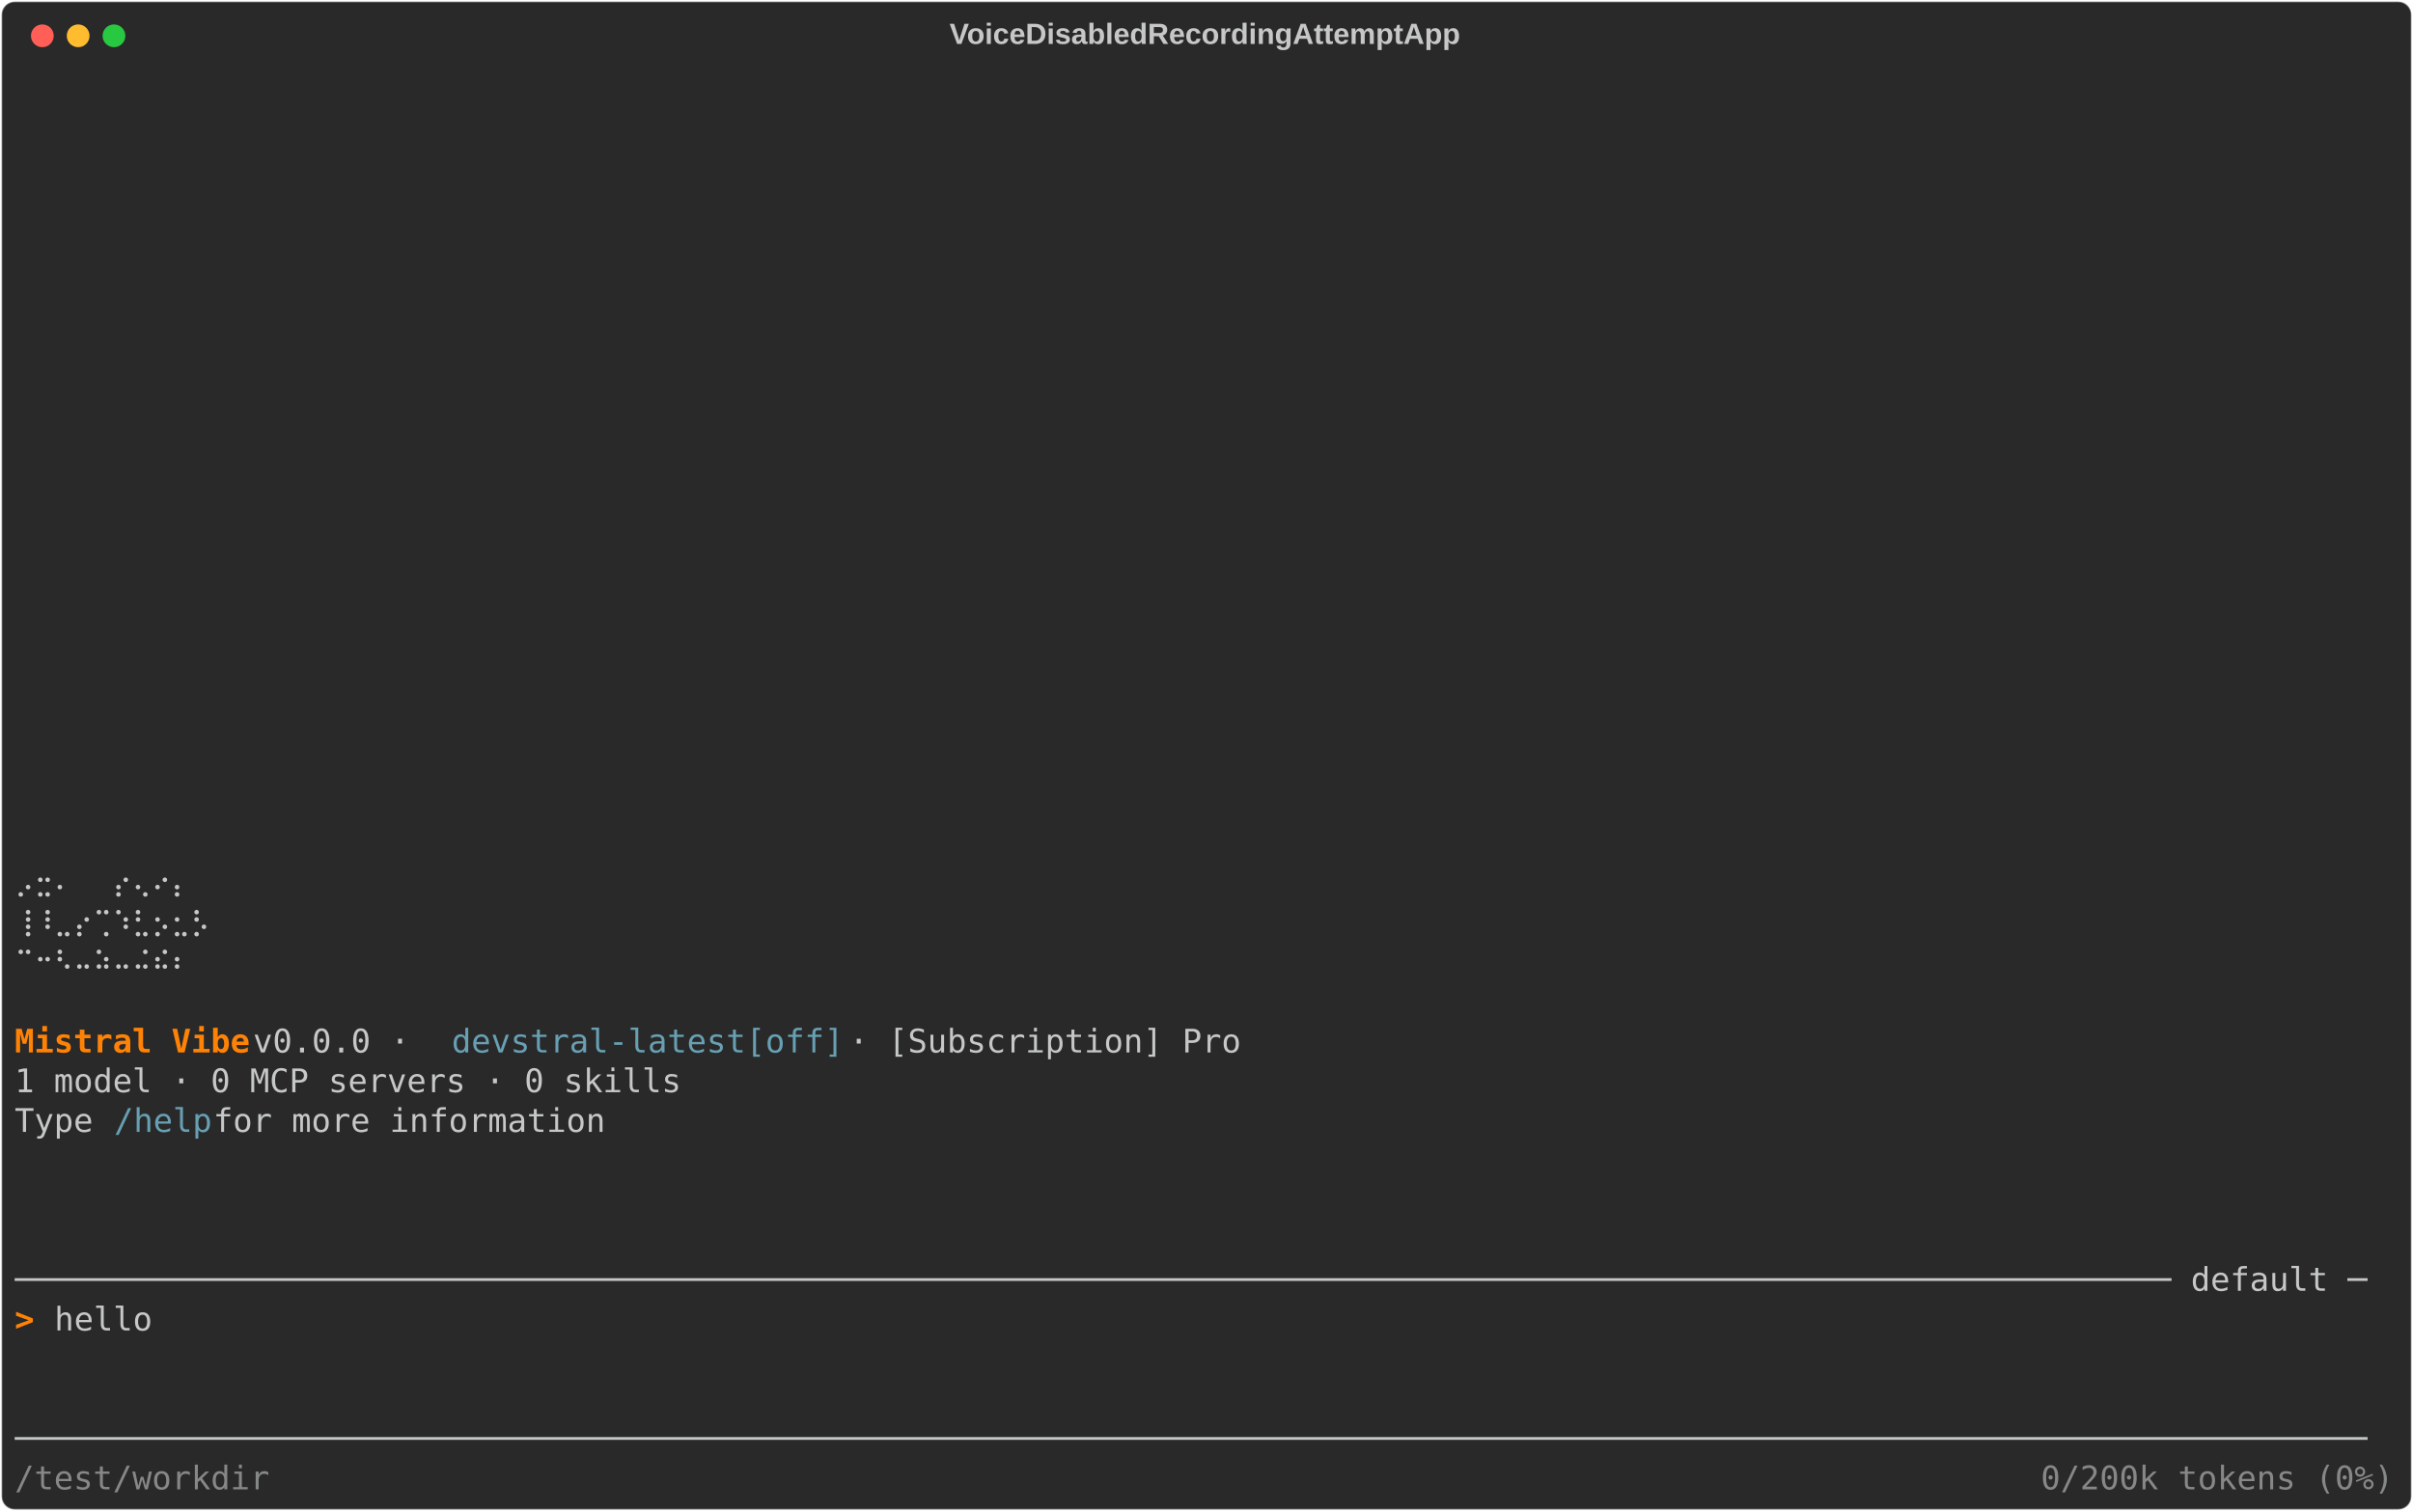
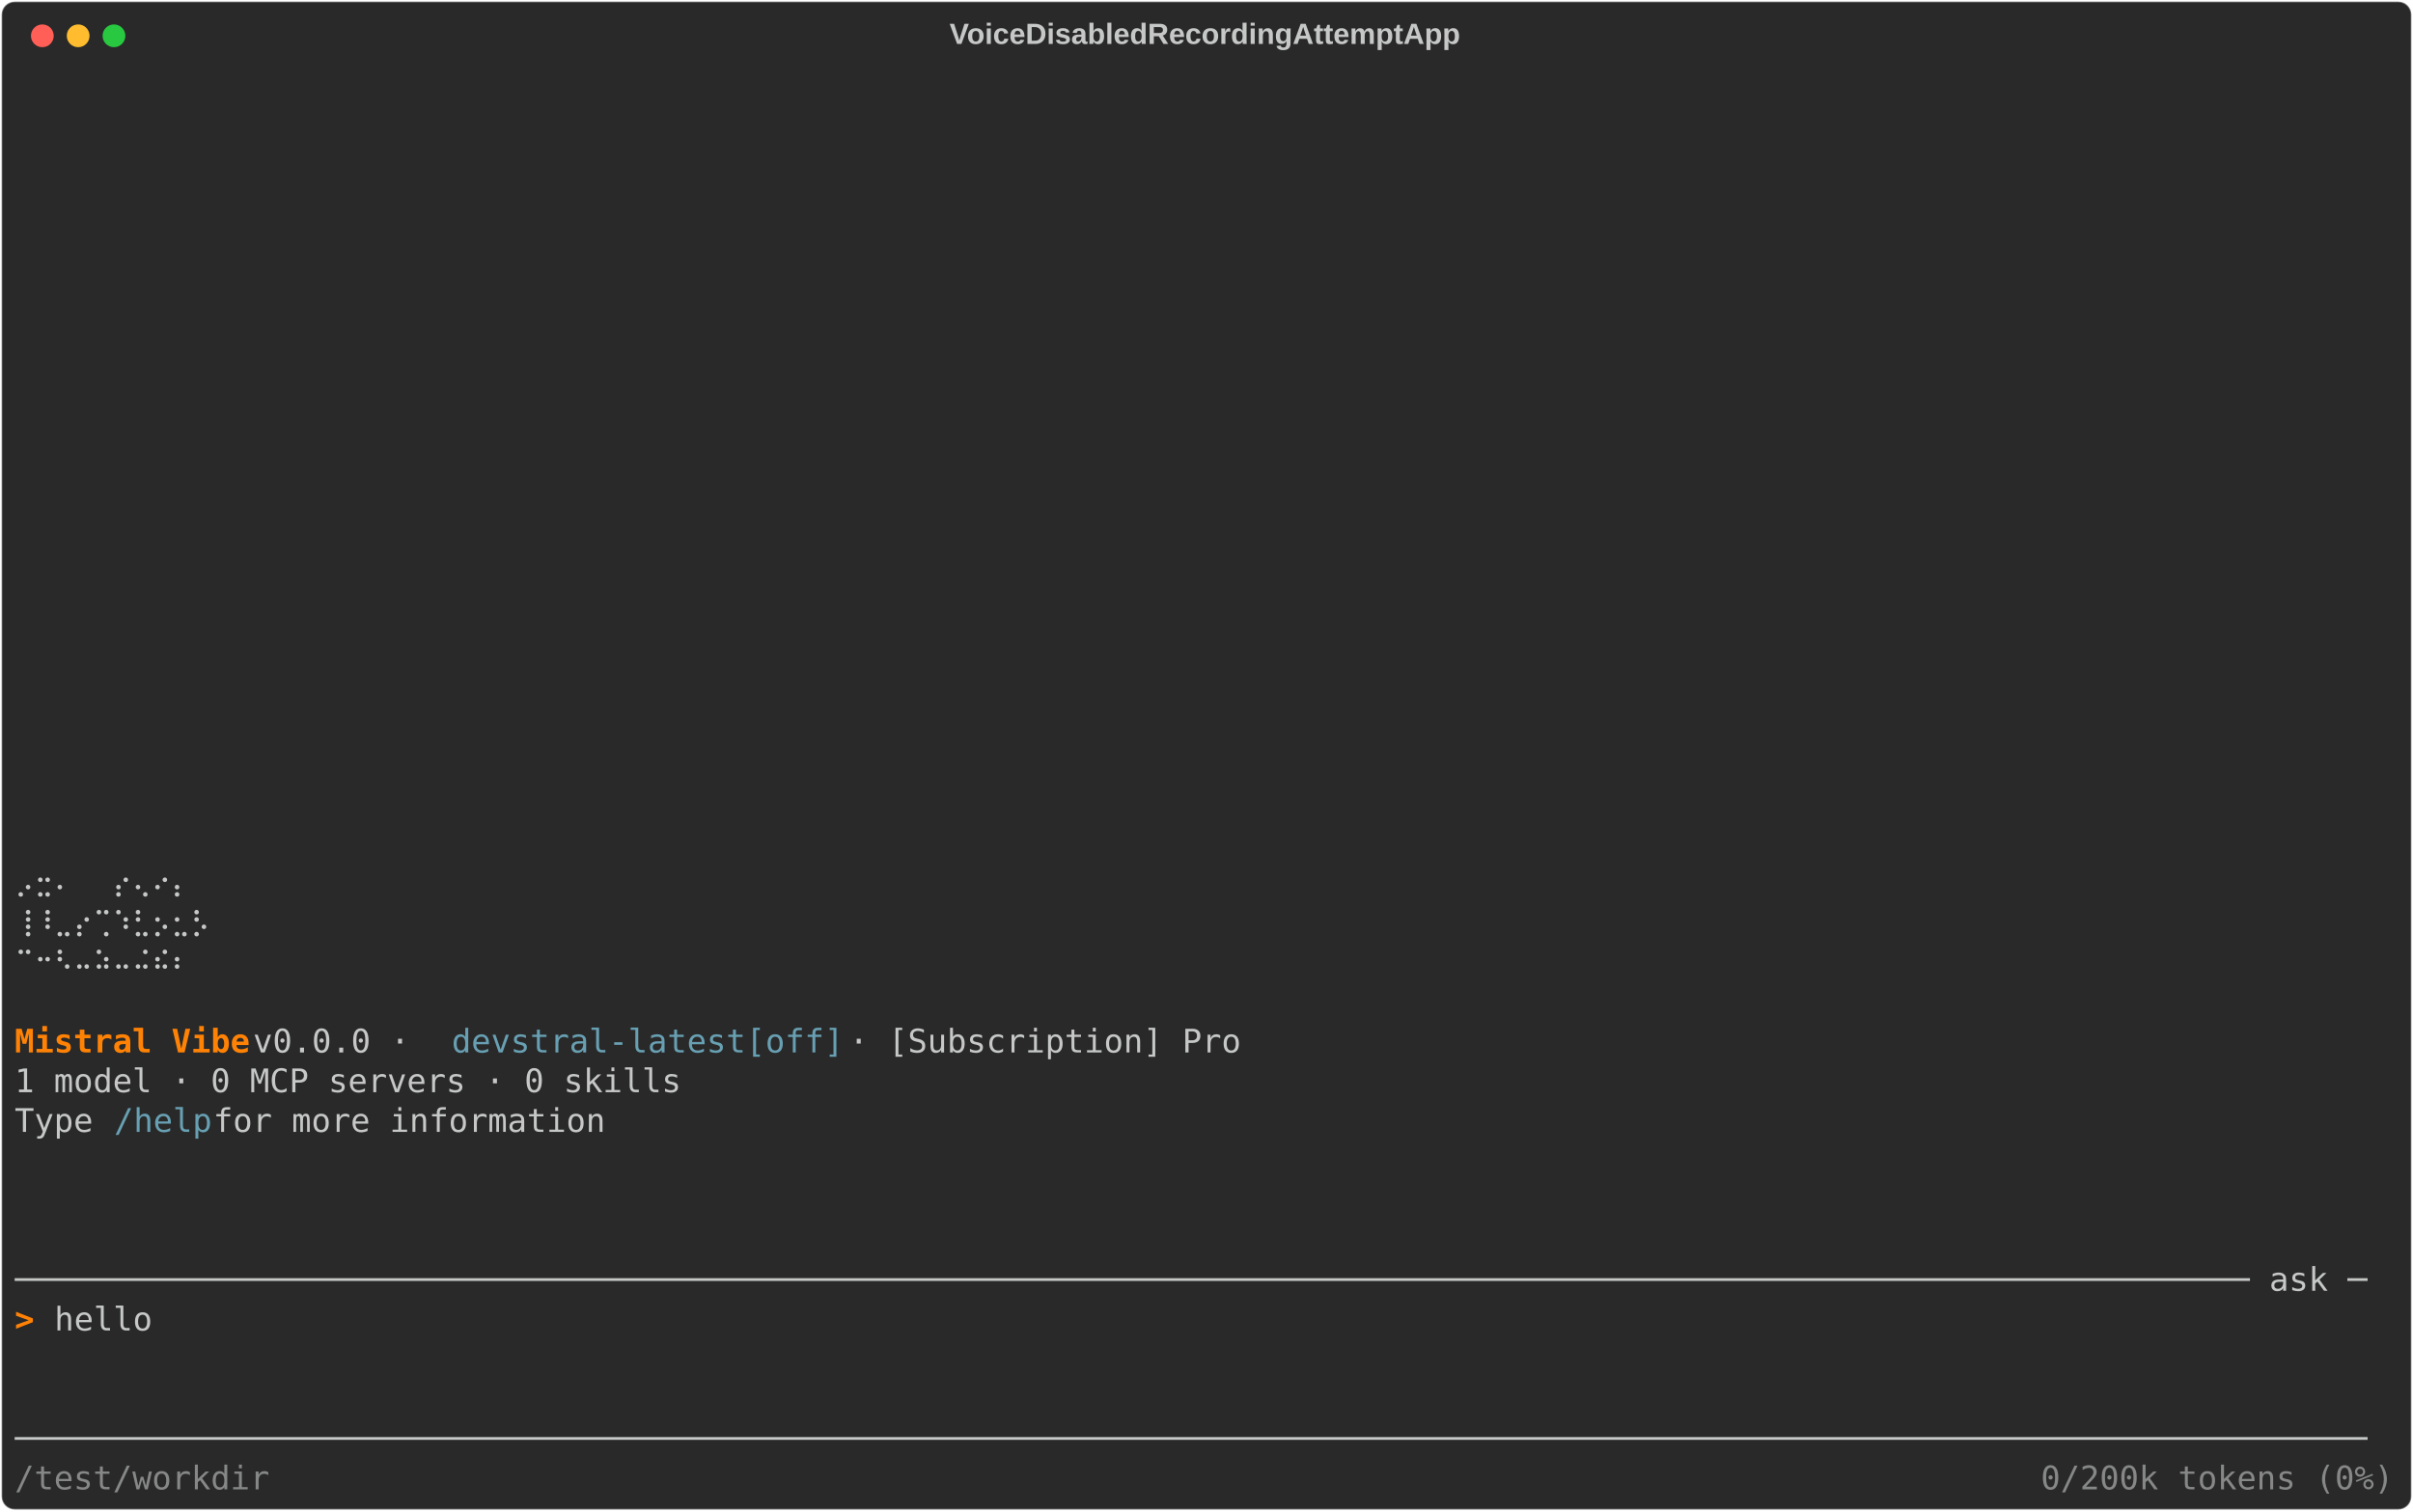
<svg xmlns="http://www.w3.org/2000/svg" class="rich-terminal" viewBox="0 0 1482 928.4">
  <style>

    @font-face {
        font-family: "Fira Code";
        src: local("FiraCode-Regular"),
                url("https://cdnjs.cloudflare.com/ajax/libs/firacode/6.2.0/woff2/FiraCode-Regular.woff2") format("woff2"),
                url("https://cdnjs.cloudflare.com/ajax/libs/firacode/6.2.0/woff/FiraCode-Regular.woff") format("woff");
        font-style: normal;
        font-weight: 400;
    }
    @font-face {
        font-family: "Fira Code";
        src: local("FiraCode-Bold"),
                url("https://cdnjs.cloudflare.com/ajax/libs/firacode/6.2.0/woff2/FiraCode-Bold.woff2") format("woff2"),
                url("https://cdnjs.cloudflare.com/ajax/libs/firacode/6.2.0/woff/FiraCode-Bold.woff") format("woff");
        font-style: bold;
        font-weight: 700;
    }

    .terminal-matrix {
        font-family: Fira Code, monospace;
        font-size: 20px;
        line-height: 24.4px;
        font-variant-east-asian: full-width;
    }

    .terminal-title {
        font-size: 18px;
        font-weight: bold;
        font-family: arial;
    }

    .terminal-r1 { fill: #c5c8c6 }
.terminal-r2 { fill: #ff8205;font-weight: bold }
.terminal-r3 { fill: #68a0b3 }
.terminal-r4 { fill: #868887 }
    </style>
  <defs>
    <clipPath id="terminal-clip-terminal">
      <rect x="0" y="0" width="1463.0" height="877.4" />
    </clipPath>
    <clipPath id="terminal-line-0">
      <rect x="0" y="1.5" width="1464" height="24.65" />
    </clipPath>
    <clipPath id="terminal-line-1">
      <rect x="0" y="25.9" width="1464" height="24.65" />
    </clipPath>
    <clipPath id="terminal-line-2">
      <rect x="0" y="50.3" width="1464" height="24.65" />
    </clipPath>
    <clipPath id="terminal-line-3">
      <rect x="0" y="74.7" width="1464" height="24.65" />
    </clipPath>
    <clipPath id="terminal-line-4">
      <rect x="0" y="99.1" width="1464" height="24.65" />
    </clipPath>
    <clipPath id="terminal-line-5">
      <rect x="0" y="123.5" width="1464" height="24.65" />
    </clipPath>
    <clipPath id="terminal-line-6">
      <rect x="0" y="147.9" width="1464" height="24.65" />
    </clipPath>
    <clipPath id="terminal-line-7">
      <rect x="0" y="172.3" width="1464" height="24.65" />
    </clipPath>
    <clipPath id="terminal-line-8">
      <rect x="0" y="196.7" width="1464" height="24.65" />
    </clipPath>
    <clipPath id="terminal-line-9">
      <rect x="0" y="221.1" width="1464" height="24.65" />
    </clipPath>
    <clipPath id="terminal-line-10">
      <rect x="0" y="245.5" width="1464" height="24.65" />
    </clipPath>
    <clipPath id="terminal-line-11">
      <rect x="0" y="269.9" width="1464" height="24.65" />
    </clipPath>
    <clipPath id="terminal-line-12">
      <rect x="0" y="294.3" width="1464" height="24.65" />
    </clipPath>
    <clipPath id="terminal-line-13">
      <rect x="0" y="318.7" width="1464" height="24.65" />
    </clipPath>
    <clipPath id="terminal-line-14">
      <rect x="0" y="343.1" width="1464" height="24.65" />
    </clipPath>
    <clipPath id="terminal-line-15">
      <rect x="0" y="367.5" width="1464" height="24.65" />
    </clipPath>
    <clipPath id="terminal-line-16">
      <rect x="0" y="391.9" width="1464" height="24.65" />
    </clipPath>
    <clipPath id="terminal-line-17">
      <rect x="0" y="416.3" width="1464" height="24.65" />
    </clipPath>
    <clipPath id="terminal-line-18">
      <rect x="0" y="440.7" width="1464" height="24.65" />
    </clipPath>
    <clipPath id="terminal-line-19">
      <rect x="0" y="465.1" width="1464" height="24.65" />
    </clipPath>
    <clipPath id="terminal-line-20">
      <rect x="0" y="489.5" width="1464" height="24.65" />
    </clipPath>
    <clipPath id="terminal-line-21">
      <rect x="0" y="513.9" width="1464" height="24.65" />
    </clipPath>
    <clipPath id="terminal-line-22">
      <rect x="0" y="538.3" width="1464" height="24.65" />
    </clipPath>
    <clipPath id="terminal-line-23">
      <rect x="0" y="562.7" width="1464" height="24.65" />
    </clipPath>
    <clipPath id="terminal-line-24">
      <rect x="0" y="587.1" width="1464" height="24.65" />
    </clipPath>
    <clipPath id="terminal-line-25">
      <rect x="0" y="611.5" width="1464" height="24.65" />
    </clipPath>
    <clipPath id="terminal-line-26">
      <rect x="0" y="635.9" width="1464" height="24.65" />
    </clipPath>
    <clipPath id="terminal-line-27">
      <rect x="0" y="660.3" width="1464" height="24.65" />
    </clipPath>
    <clipPath id="terminal-line-28">
      <rect x="0" y="684.7" width="1464" height="24.65" />
    </clipPath>
    <clipPath id="terminal-line-29">
      <rect x="0" y="709.1" width="1464" height="24.65" />
    </clipPath>
    <clipPath id="terminal-line-30">
      <rect x="0" y="733.5" width="1464" height="24.65" />
    </clipPath>
    <clipPath id="terminal-line-31">
      <rect x="0" y="757.9" width="1464" height="24.65" />
    </clipPath>
    <clipPath id="terminal-line-32">
      <rect x="0" y="782.3" width="1464" height="24.65" />
    </clipPath>
    <clipPath id="terminal-line-33">
      <rect x="0" y="806.7" width="1464" height="24.65" />
    </clipPath>
    <clipPath id="terminal-line-34">
      <rect x="0" y="831.1" width="1464" height="24.65" />
    </clipPath>
  </defs>
  <rect fill="#292929" stroke="rgba(255,255,255,0.35)" stroke-width="1" x="1" y="1" width="1480" height="926.4" rx="8" />
  <text class="terminal-title" fill="#c5c8c6" text-anchor="middle" x="740" y="27">VoiceDisabledRecordingAttemptApp</text>
  <g transform="translate(26,22)">
    <circle cx="0" cy="0" r="7" fill="#ff5f57" />
    <circle cx="22" cy="0" r="7" fill="#febc2e" />
    <circle cx="44" cy="0" r="7" fill="#28c840" />
  </g>
  <g transform="translate(9, 41)" clip-path="url(#terminal-clip-terminal)">
    <g class="terminal-matrix">
      <text class="terminal-r1" x="1464" y="20" textLength="12.2" clip-path="url(#terminal-line-0)">
</text>
      <text class="terminal-r1" x="1464" y="44.4" textLength="12.2" clip-path="url(#terminal-line-1)">
</text>
      <text class="terminal-r1" x="1464" y="68.8" textLength="12.2" clip-path="url(#terminal-line-2)">
</text>
      <text class="terminal-r1" x="1464" y="93.2" textLength="12.2" clip-path="url(#terminal-line-3)">
</text>
      <text class="terminal-r1" x="1464" y="117.6" textLength="12.2" clip-path="url(#terminal-line-4)">
</text>
      <text class="terminal-r1" x="1464" y="142" textLength="12.2" clip-path="url(#terminal-line-5)">
</text>
      <text class="terminal-r1" x="1464" y="166.4" textLength="12.2" clip-path="url(#terminal-line-6)">
</text>
      <text class="terminal-r1" x="1464" y="190.8" textLength="12.2" clip-path="url(#terminal-line-7)">
</text>
      <text class="terminal-r1" x="1464" y="215.2" textLength="12.2" clip-path="url(#terminal-line-8)">
</text>
      <text class="terminal-r1" x="1464" y="239.6" textLength="12.2" clip-path="url(#terminal-line-9)">
</text>
      <text class="terminal-r1" x="1464" y="264" textLength="12.2" clip-path="url(#terminal-line-10)">
</text>
      <text class="terminal-r1" x="1464" y="288.4" textLength="12.2" clip-path="url(#terminal-line-11)">
</text>
      <text class="terminal-r1" x="1464" y="312.8" textLength="12.2" clip-path="url(#terminal-line-12)">
</text>
      <text class="terminal-r1" x="1464" y="337.2" textLength="12.2" clip-path="url(#terminal-line-13)">
</text>
      <text class="terminal-r1" x="1464" y="361.6" textLength="12.2" clip-path="url(#terminal-line-14)">
</text>
      <text class="terminal-r1" x="1464" y="386" textLength="12.2" clip-path="url(#terminal-line-15)">
</text>
      <text class="terminal-r1" x="1464" y="410.4" textLength="12.2" clip-path="url(#terminal-line-16)">
</text>
      <text class="terminal-r1" x="1464" y="434.8" textLength="12.2" clip-path="url(#terminal-line-17)">
</text>
      <text class="terminal-r1" x="1464" y="459.2" textLength="12.2" clip-path="url(#terminal-line-18)">
</text>
      <text class="terminal-r1" x="1464" y="483.6" textLength="12.2" clip-path="url(#terminal-line-19)">
</text>
      <text class="terminal-r1" x="0" y="508" textLength="134.2" clip-path="url(#terminal-line-20)">  ⡠⣒⠄  ⡔⢄⠔⡄</text>
      <text class="terminal-r1" x="1464" y="508" textLength="12.2" clip-path="url(#terminal-line-20)">
</text>
      <text class="terminal-r1" x="0" y="532.4" textLength="134.2" clip-path="url(#terminal-line-21)"> ⢸⠸⣀⡔⢉⠱⣃⡢⣂⡣</text>
      <text class="terminal-r1" x="1464" y="532.4" textLength="12.2" clip-path="url(#terminal-line-21)">
</text>
      <text class="terminal-r1" x="0" y="556.8" textLength="134.2" clip-path="url(#terminal-line-22)">  ⠉⠒⠣⠤⠵⠤⠬⠮⠆</text>
      <text class="terminal-r1" x="1464" y="556.8" textLength="12.2" clip-path="url(#terminal-line-22)">
</text>
      <text class="terminal-r1" x="1464" y="581.2" textLength="12.2" clip-path="url(#terminal-line-23)">
</text>
      <text class="terminal-r2" x="0" y="605.6" textLength="146.4" clip-path="url(#terminal-line-24)">Mistral Vibe</text>
      <text class="terminal-r1" x="146.4" y="605.6" textLength="122" clip-path="url(#terminal-line-24)"> v0.0.0 · </text>
      <text class="terminal-r3" x="268.4" y="605.6" textLength="244" clip-path="url(#terminal-line-24)">devstral-latest[off]</text>
      <text class="terminal-r1" x="512.4" y="605.6" textLength="256.2" clip-path="url(#terminal-line-24)"> · [Subscription] Pro</text>
      <text class="terminal-r1" x="1464" y="605.6" textLength="12.2" clip-path="url(#terminal-line-24)">
</text>
      <text class="terminal-r1" x="0" y="630" textLength="414.8" clip-path="url(#terminal-line-25)">1 model · 0 MCP servers · 0 skills</text>
      <text class="terminal-r1" x="1464" y="630" textLength="12.2" clip-path="url(#terminal-line-25)">
</text>
      <text class="terminal-r1" x="0" y="654.4" textLength="61" clip-path="url(#terminal-line-26)">Type </text>
      <text class="terminal-r3" x="61" y="654.4" textLength="61" clip-path="url(#terminal-line-26)">/help</text>
      <text class="terminal-r1" x="122" y="654.4" textLength="256.2" clip-path="url(#terminal-line-26)"> for more information</text>
      <text class="terminal-r1" x="1464" y="654.4" textLength="12.2" clip-path="url(#terminal-line-26)">
</text>
      <text class="terminal-r1" x="1464" y="678.8" textLength="12.2" clip-path="url(#terminal-line-27)">
</text>
      <text class="terminal-r1" x="1464" y="703.2" textLength="12.2" clip-path="url(#terminal-line-28)">
</text>
      <text class="terminal-r1" x="1464" y="727.6" textLength="12.2" clip-path="url(#terminal-line-29)">
</text>
-       <text class="terminal-r1" x="0" y="752" textLength="1464" clip-path="url(#terminal-line-30)">────────────────────────────────────────────────────────────────────────────────────────────────────────────── default ─</text>
+       <text class="terminal-r1" x="0" y="752" textLength="1464" clip-path="url(#terminal-line-30)">────────────────────────────────────────────────────────────────────────────────────────────────────────────────── ask ─</text>
      <text class="terminal-r1" x="1464" y="752" textLength="12.2" clip-path="url(#terminal-line-30)">
</text>
      <text class="terminal-r2" x="0" y="776.4" textLength="12.2" clip-path="url(#terminal-line-31)">&gt;</text>
      <text class="terminal-r1" x="24.4" y="776.4" textLength="1439.6" clip-path="url(#terminal-line-31)">hello                                                                                                                 </text>
      <text class="terminal-r1" x="1464" y="776.4" textLength="12.2" clip-path="url(#terminal-line-31)">
</text>
      <text class="terminal-r1" x="1464" y="800.8" textLength="12.2" clip-path="url(#terminal-line-32)">
</text>
      <text class="terminal-r1" x="1464" y="825.2" textLength="12.2" clip-path="url(#terminal-line-33)">
</text>
      <text class="terminal-r1" x="0" y="849.6" textLength="1464" clip-path="url(#terminal-line-34)">────────────────────────────────────────────────────────────────────────────────────────────────────────────────────────</text>
      <text class="terminal-r1" x="1464" y="849.6" textLength="12.2" clip-path="url(#terminal-line-34)">
</text>
      <text class="terminal-r4" x="0" y="874" textLength="158.6" clip-path="url(#terminal-line-35)">/test/workdir</text>
      <text class="terminal-r4" x="1244.4" y="874" textLength="219.6" clip-path="url(#terminal-line-35)">0/200k tokens (0%)</text>
    </g>
  </g>
</svg>
